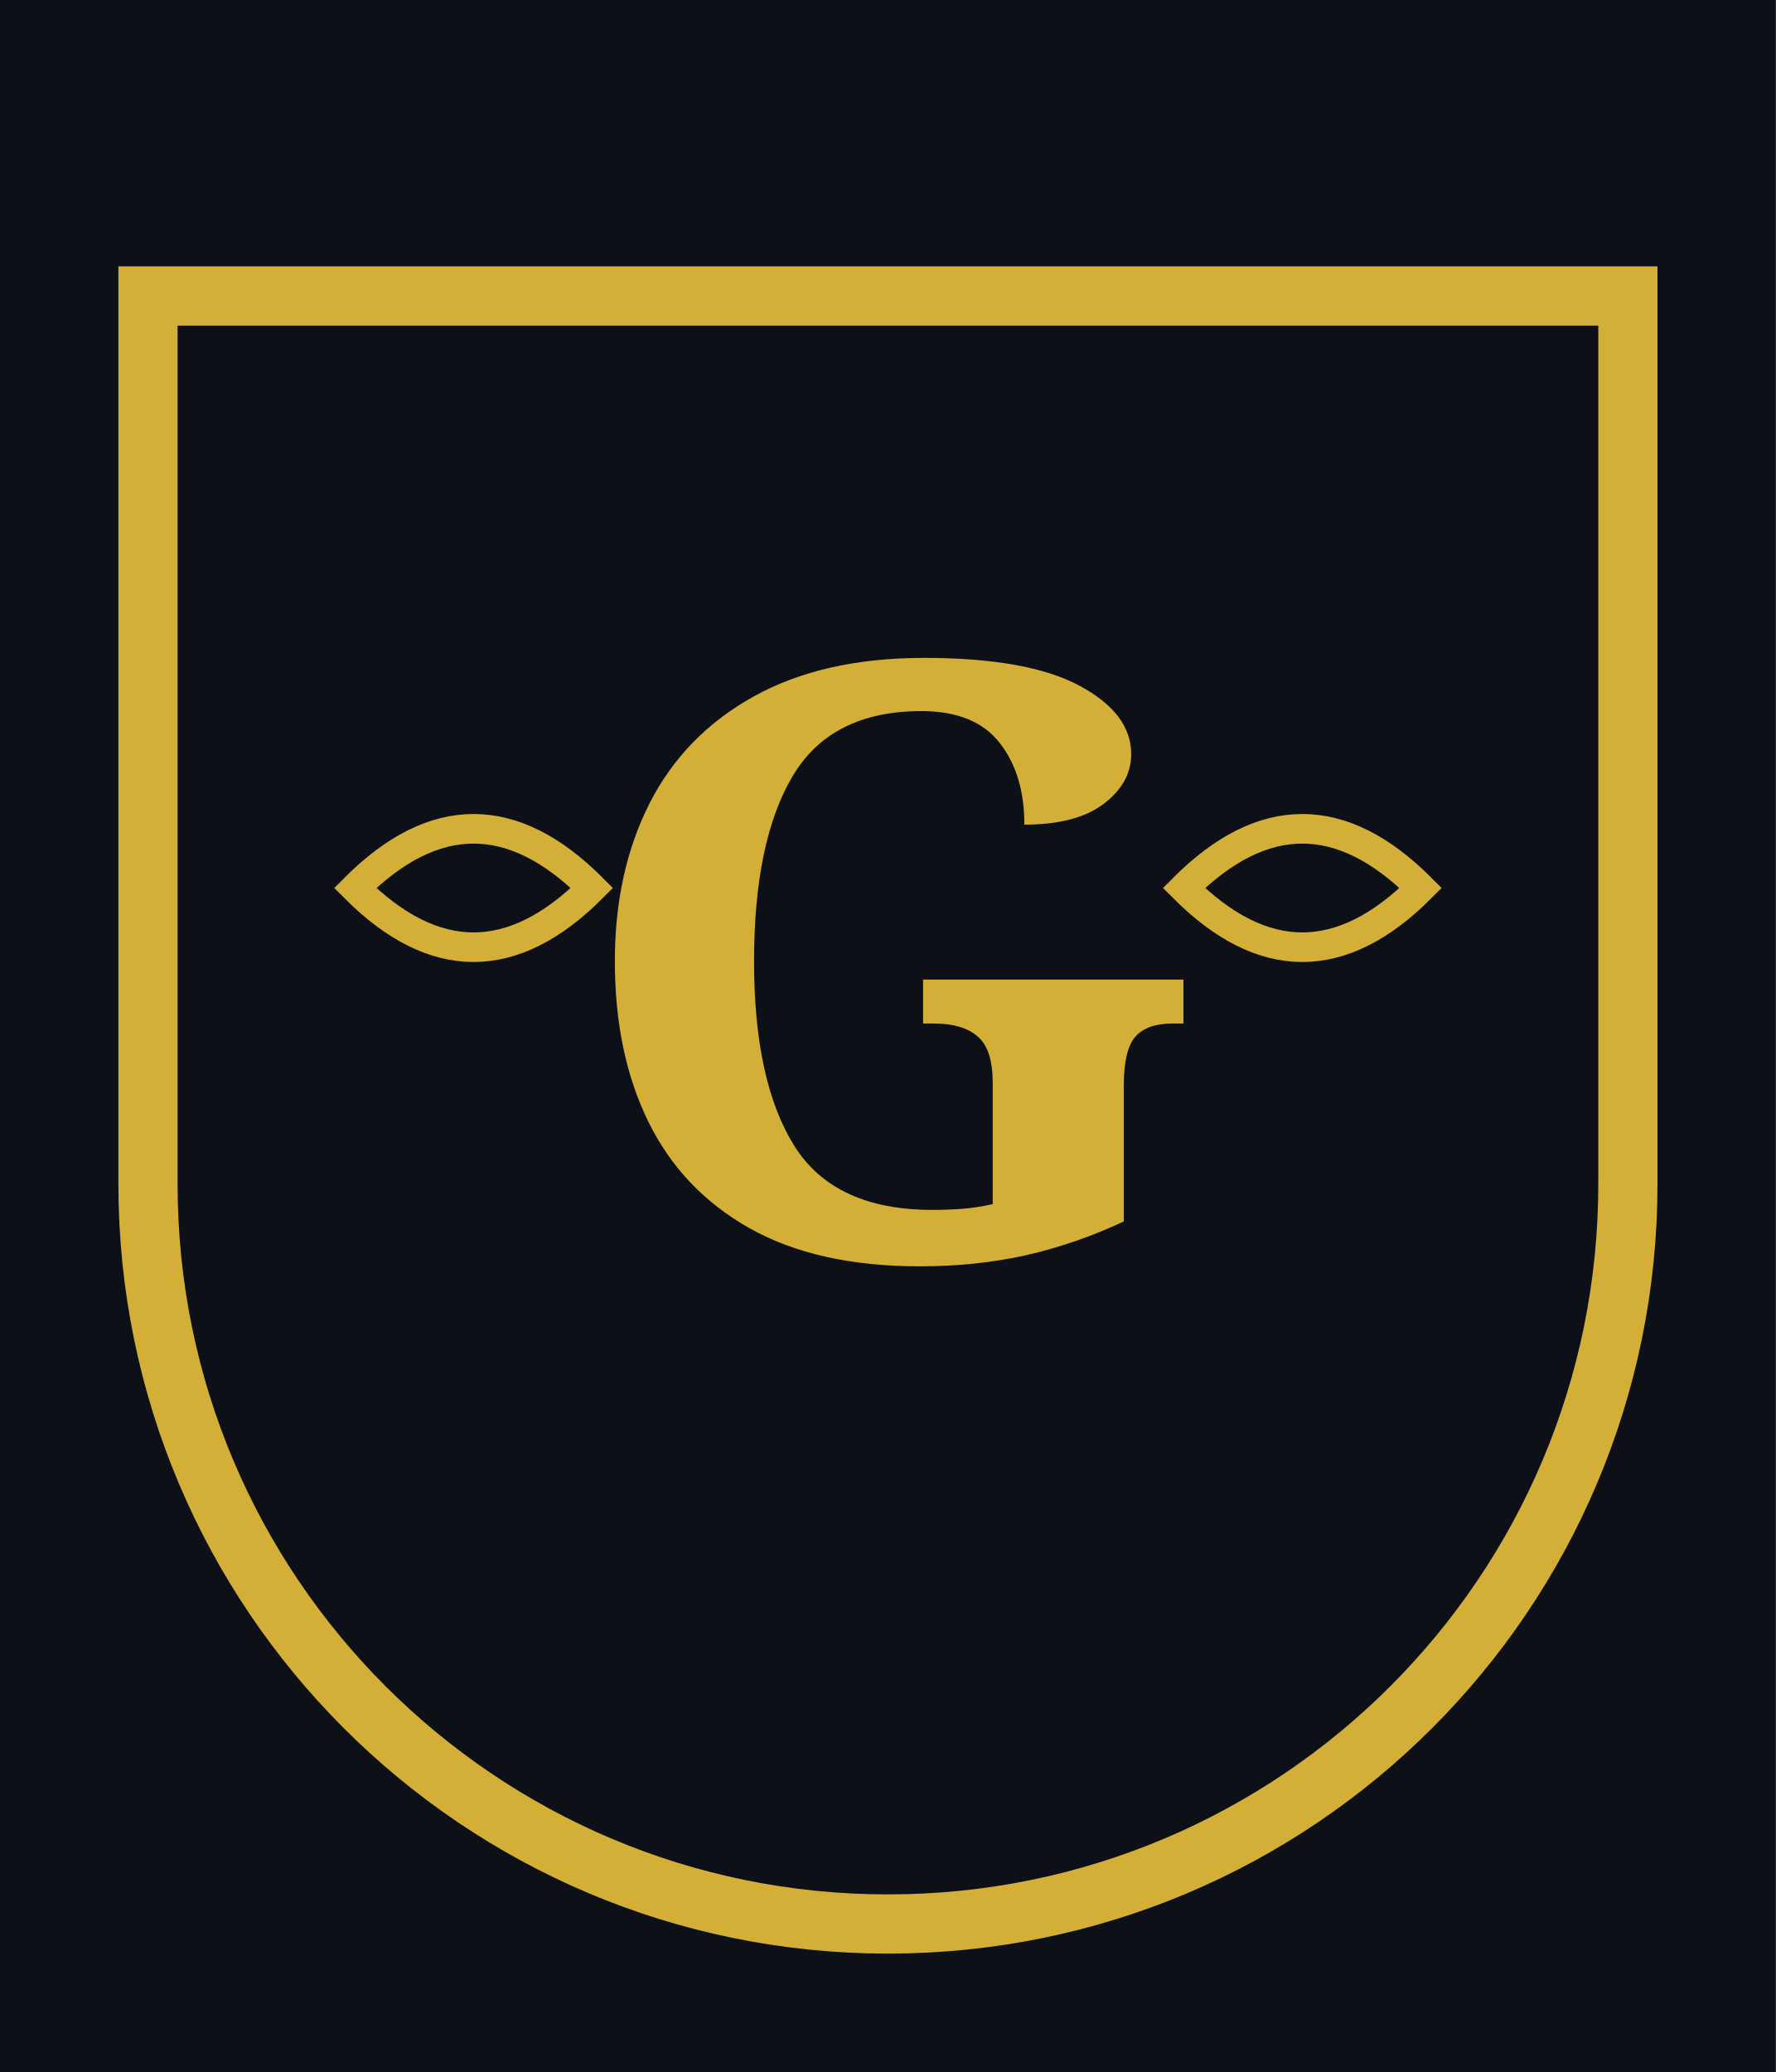
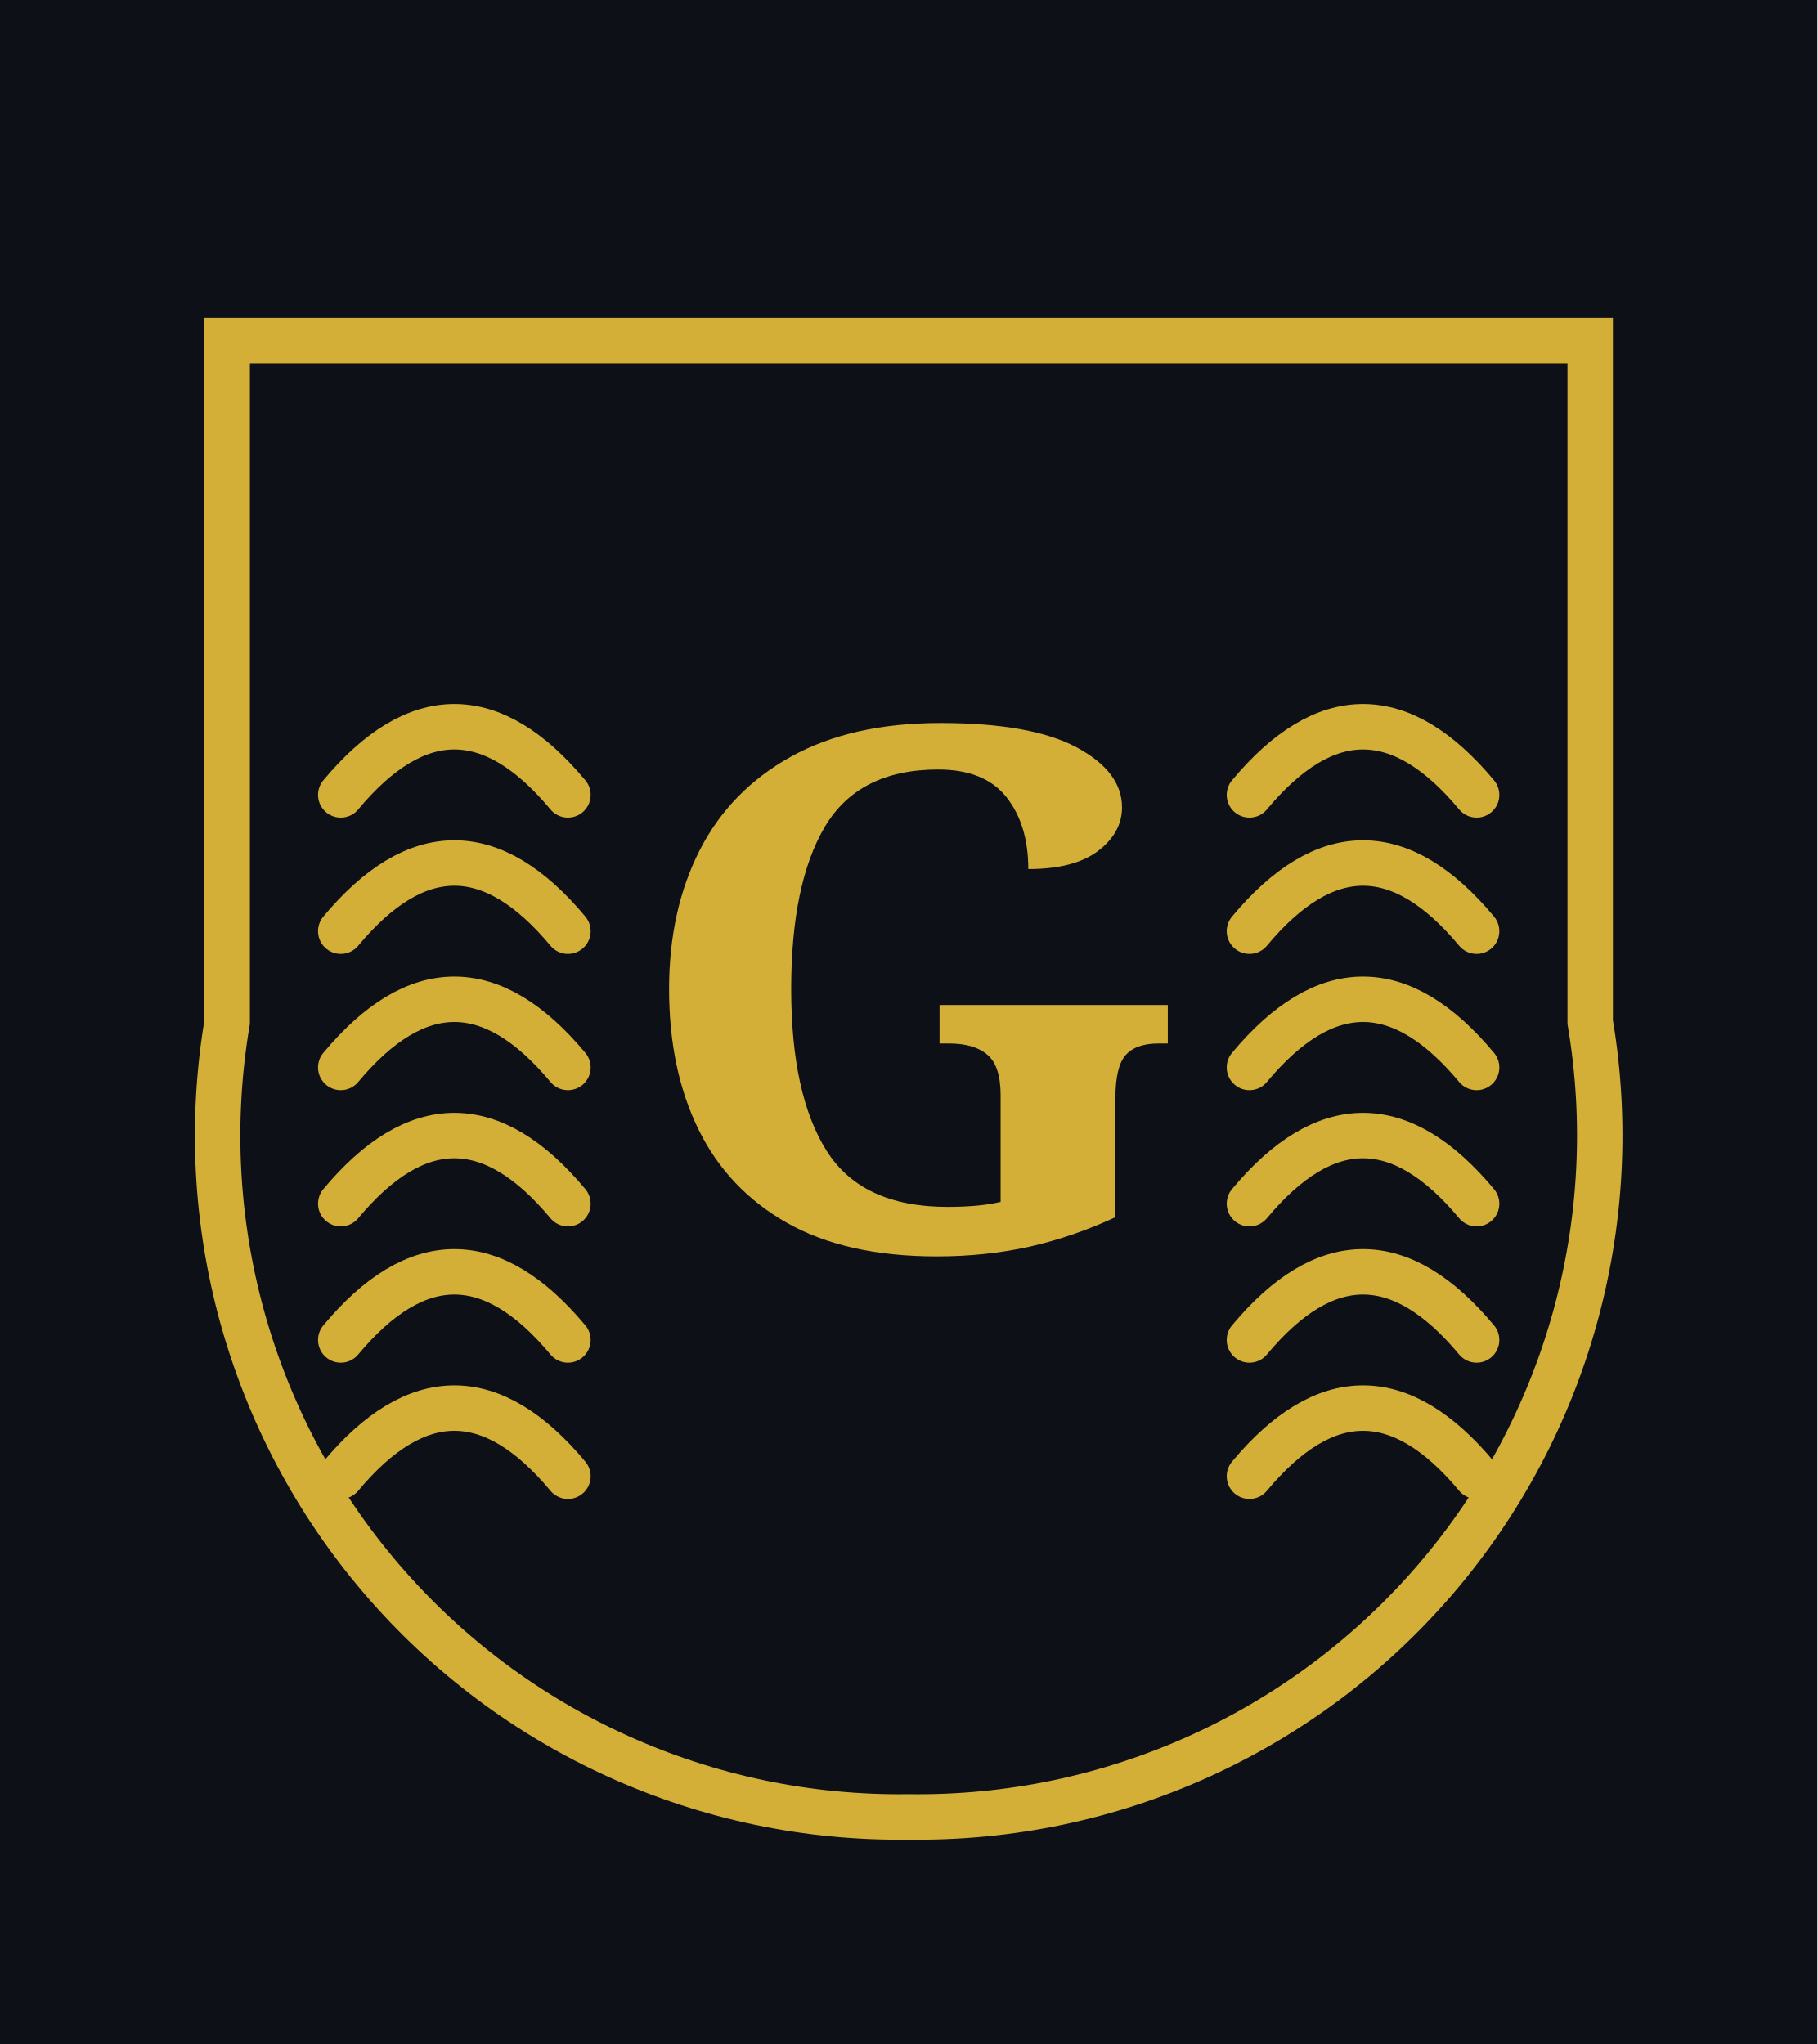
- <svg xmlns="http://www.w3.org/2000/svg" viewBox="0 0 120 140">
-   <rect width="120" height="140" fill="#0d1117" />
-   <path d="M10 20 L110 20 L110 80            A50 50 0 0 1 60 130            A50 50 0 0 1 10 80 Z" fill="none" stroke="#d4af37" stroke-width="4" />
-   <g stroke="#d4af37" stroke-width="2" fill="none">
-     <path d="M24 60              q  8 -8  16  0              q -8  8 -16  0              q  8 -8  16  0" />
-     <path d="M96 60              q -8 -8 -16  0              q  8  8  16  0              q -8 -8 -16  0" />
+ <svg xmlns="http://www.w3.org/2000/svg" viewBox="0 0 160 180">
+   <defs>
+     <style>
+       .gold{stroke:#d4af37; fill:none; stroke-width:4; stroke-linecap:round}
+       .fill-gold{fill:#d4af37}
+       .navy{fill:#0d1117}
+     </style>
+   </defs>
+   <rect width="160" height="180" class="navy" />
+   <path class="gold" d="M20 30 L140 30 L140 90            A60 60 0 0 1 80 160            A60 60 0 0 1 20 90 Z" />
+   <g class="gold" transform="translate(30,70)">
+     <path d="M0 0 q 10 -12 20 0" />
+     <path d="M0 12 q 10 -12 20 0" />
+     <path d="M0 24 q 10 -12 20 0" />
+     <path d="M0 36 q 10 -12 20 0" />
+     <path d="M0 48 q 10 -12 20 0" />
+     <path d="M0 60 q 10 -12 20 0" />
  </g>
-   <text x="60" y="85" text-anchor="middle" font-family="Georgia,serif" font-size="56" font-weight="700" fill="#d4af37">G</text>
+   <g class="gold" transform="translate(130,70) scale(-1,1)">
+     <path d="M0 0 q 10 -12 20 0" />
+     <path d="M0 12 q 10 -12 20 0" />
+     <path d="M0 24 q 10 -12 20 0" />
+     <path d="M0 36 q 10 -12 20 0" />
+     <path d="M0 48 q 10 -12 20 0" />
+     <path d="M0 60 q 10 -12 20 0" />
+   </g>
+   <text x="80" y="110" text-anchor="middle" font-family="Georgia,serif" font-size="64" font-weight="700" class="fill-gold">G</text>
</svg>
